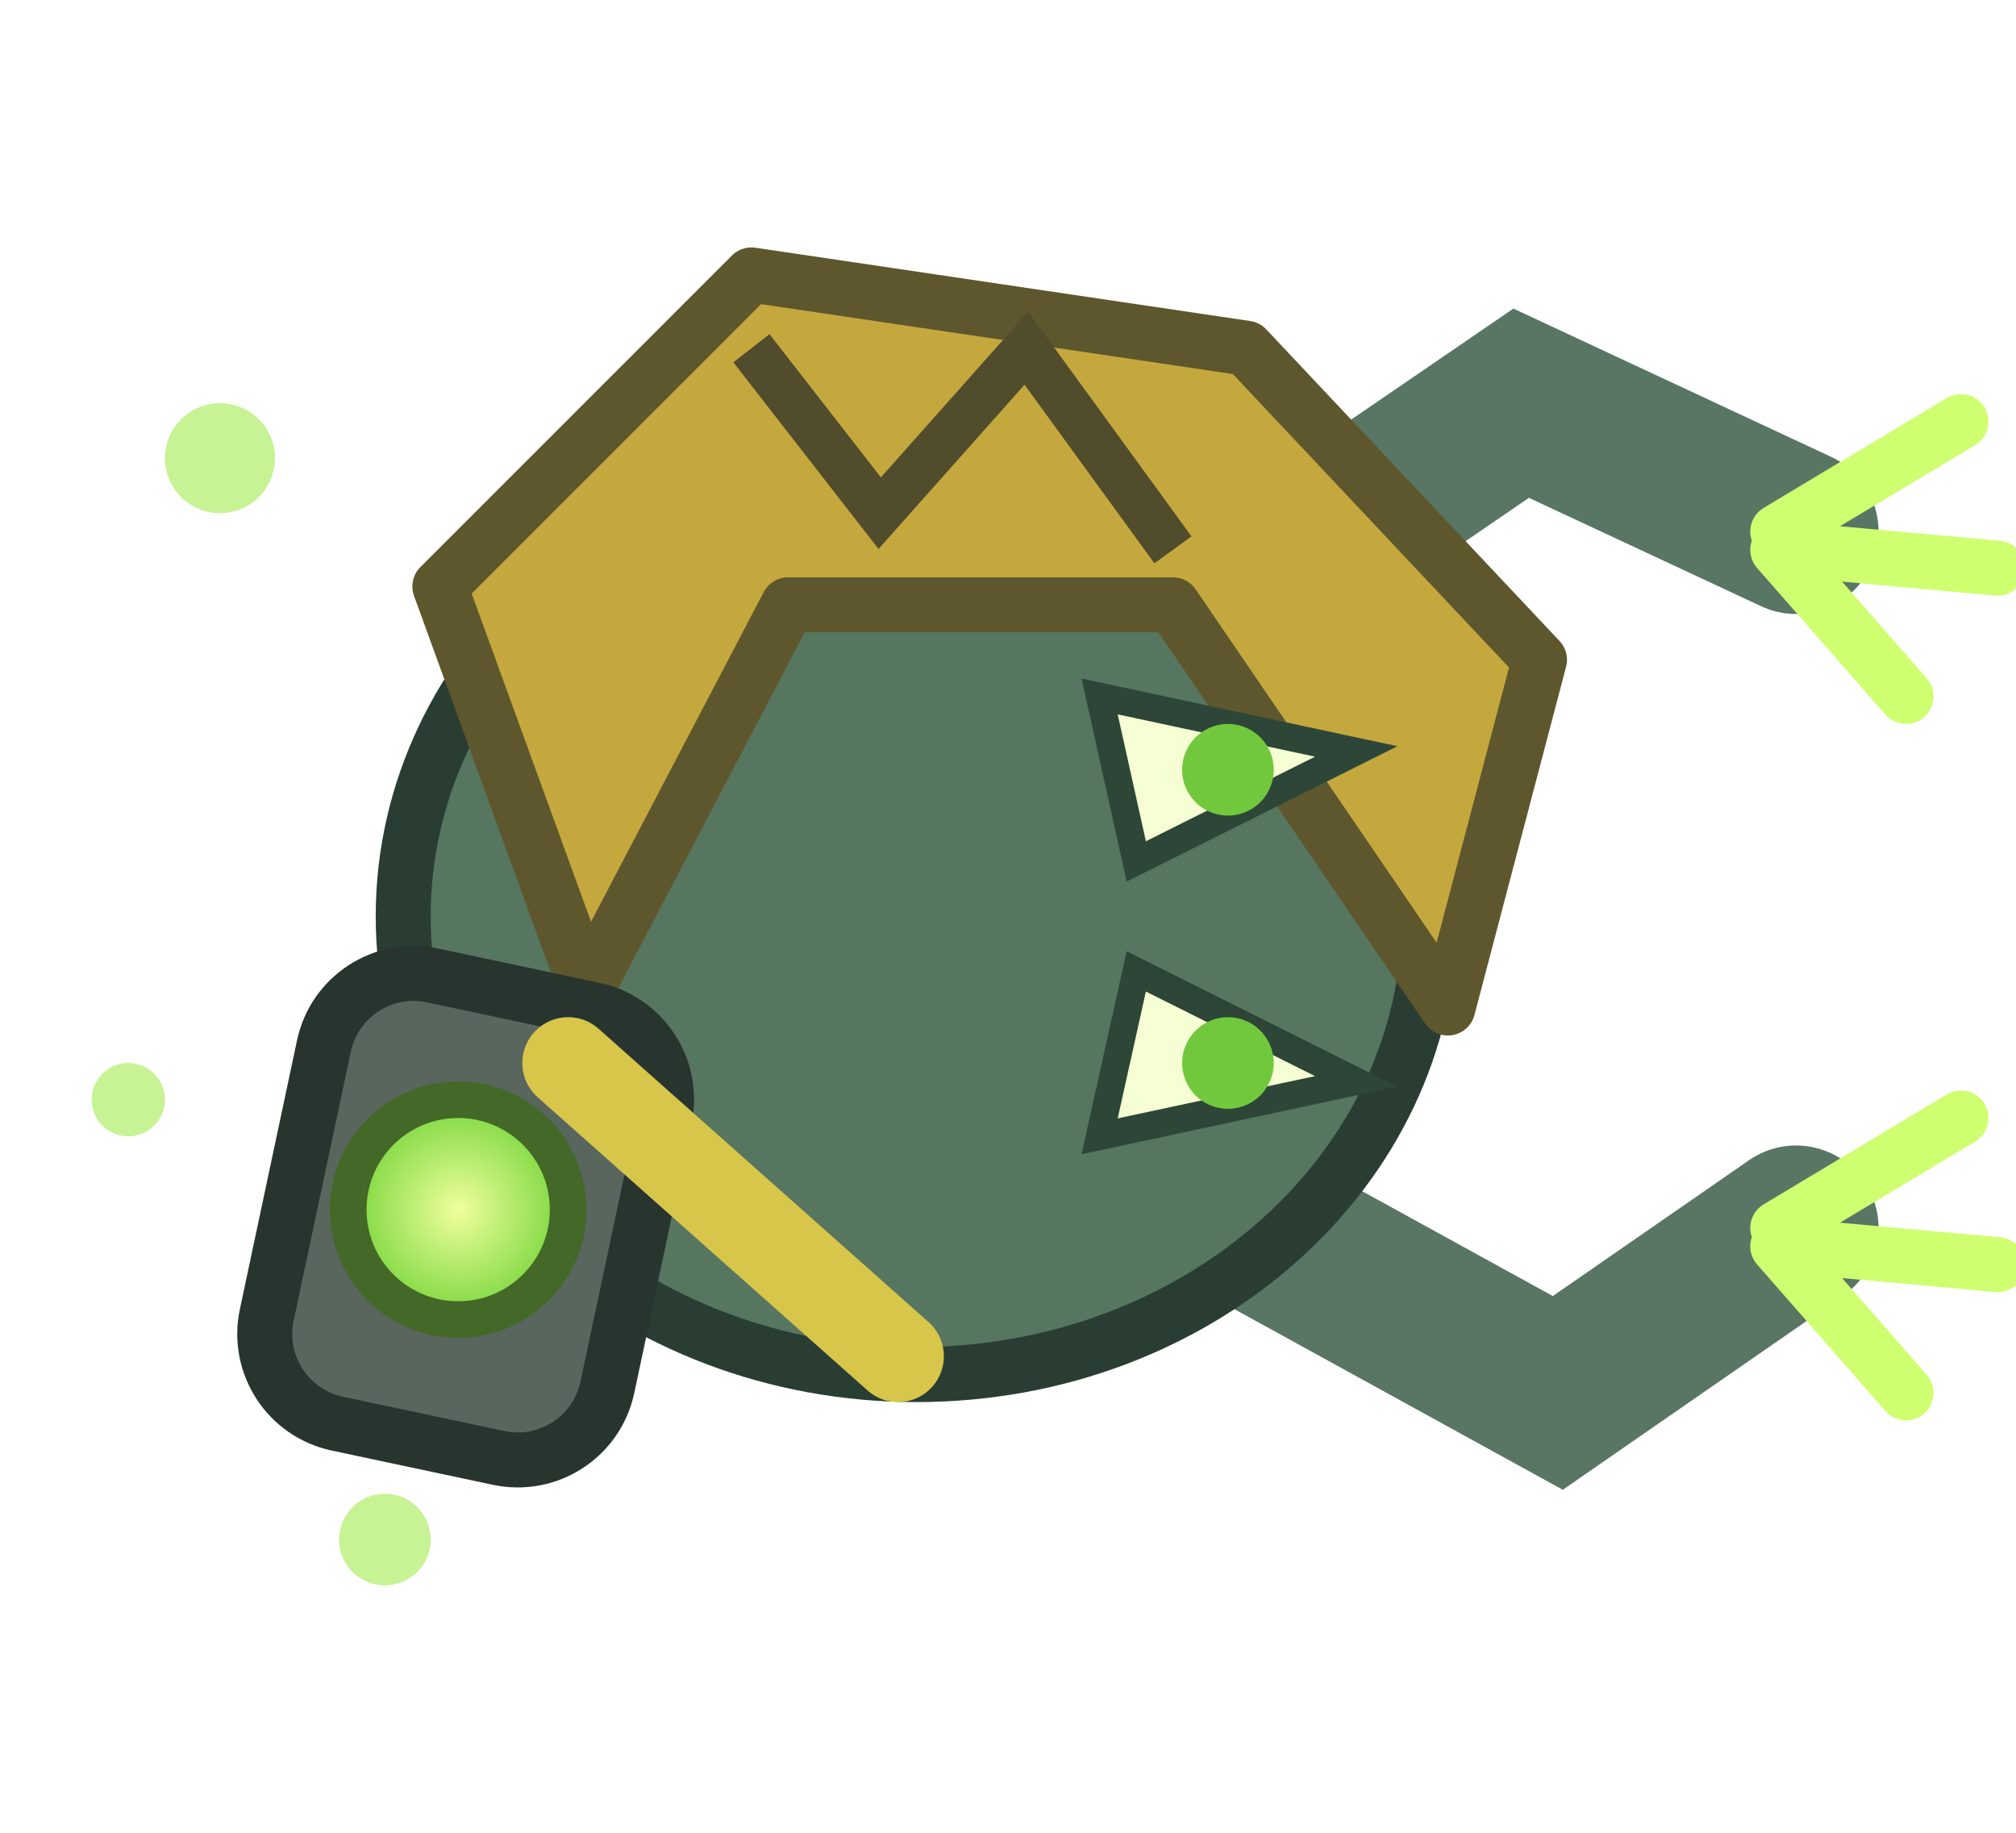
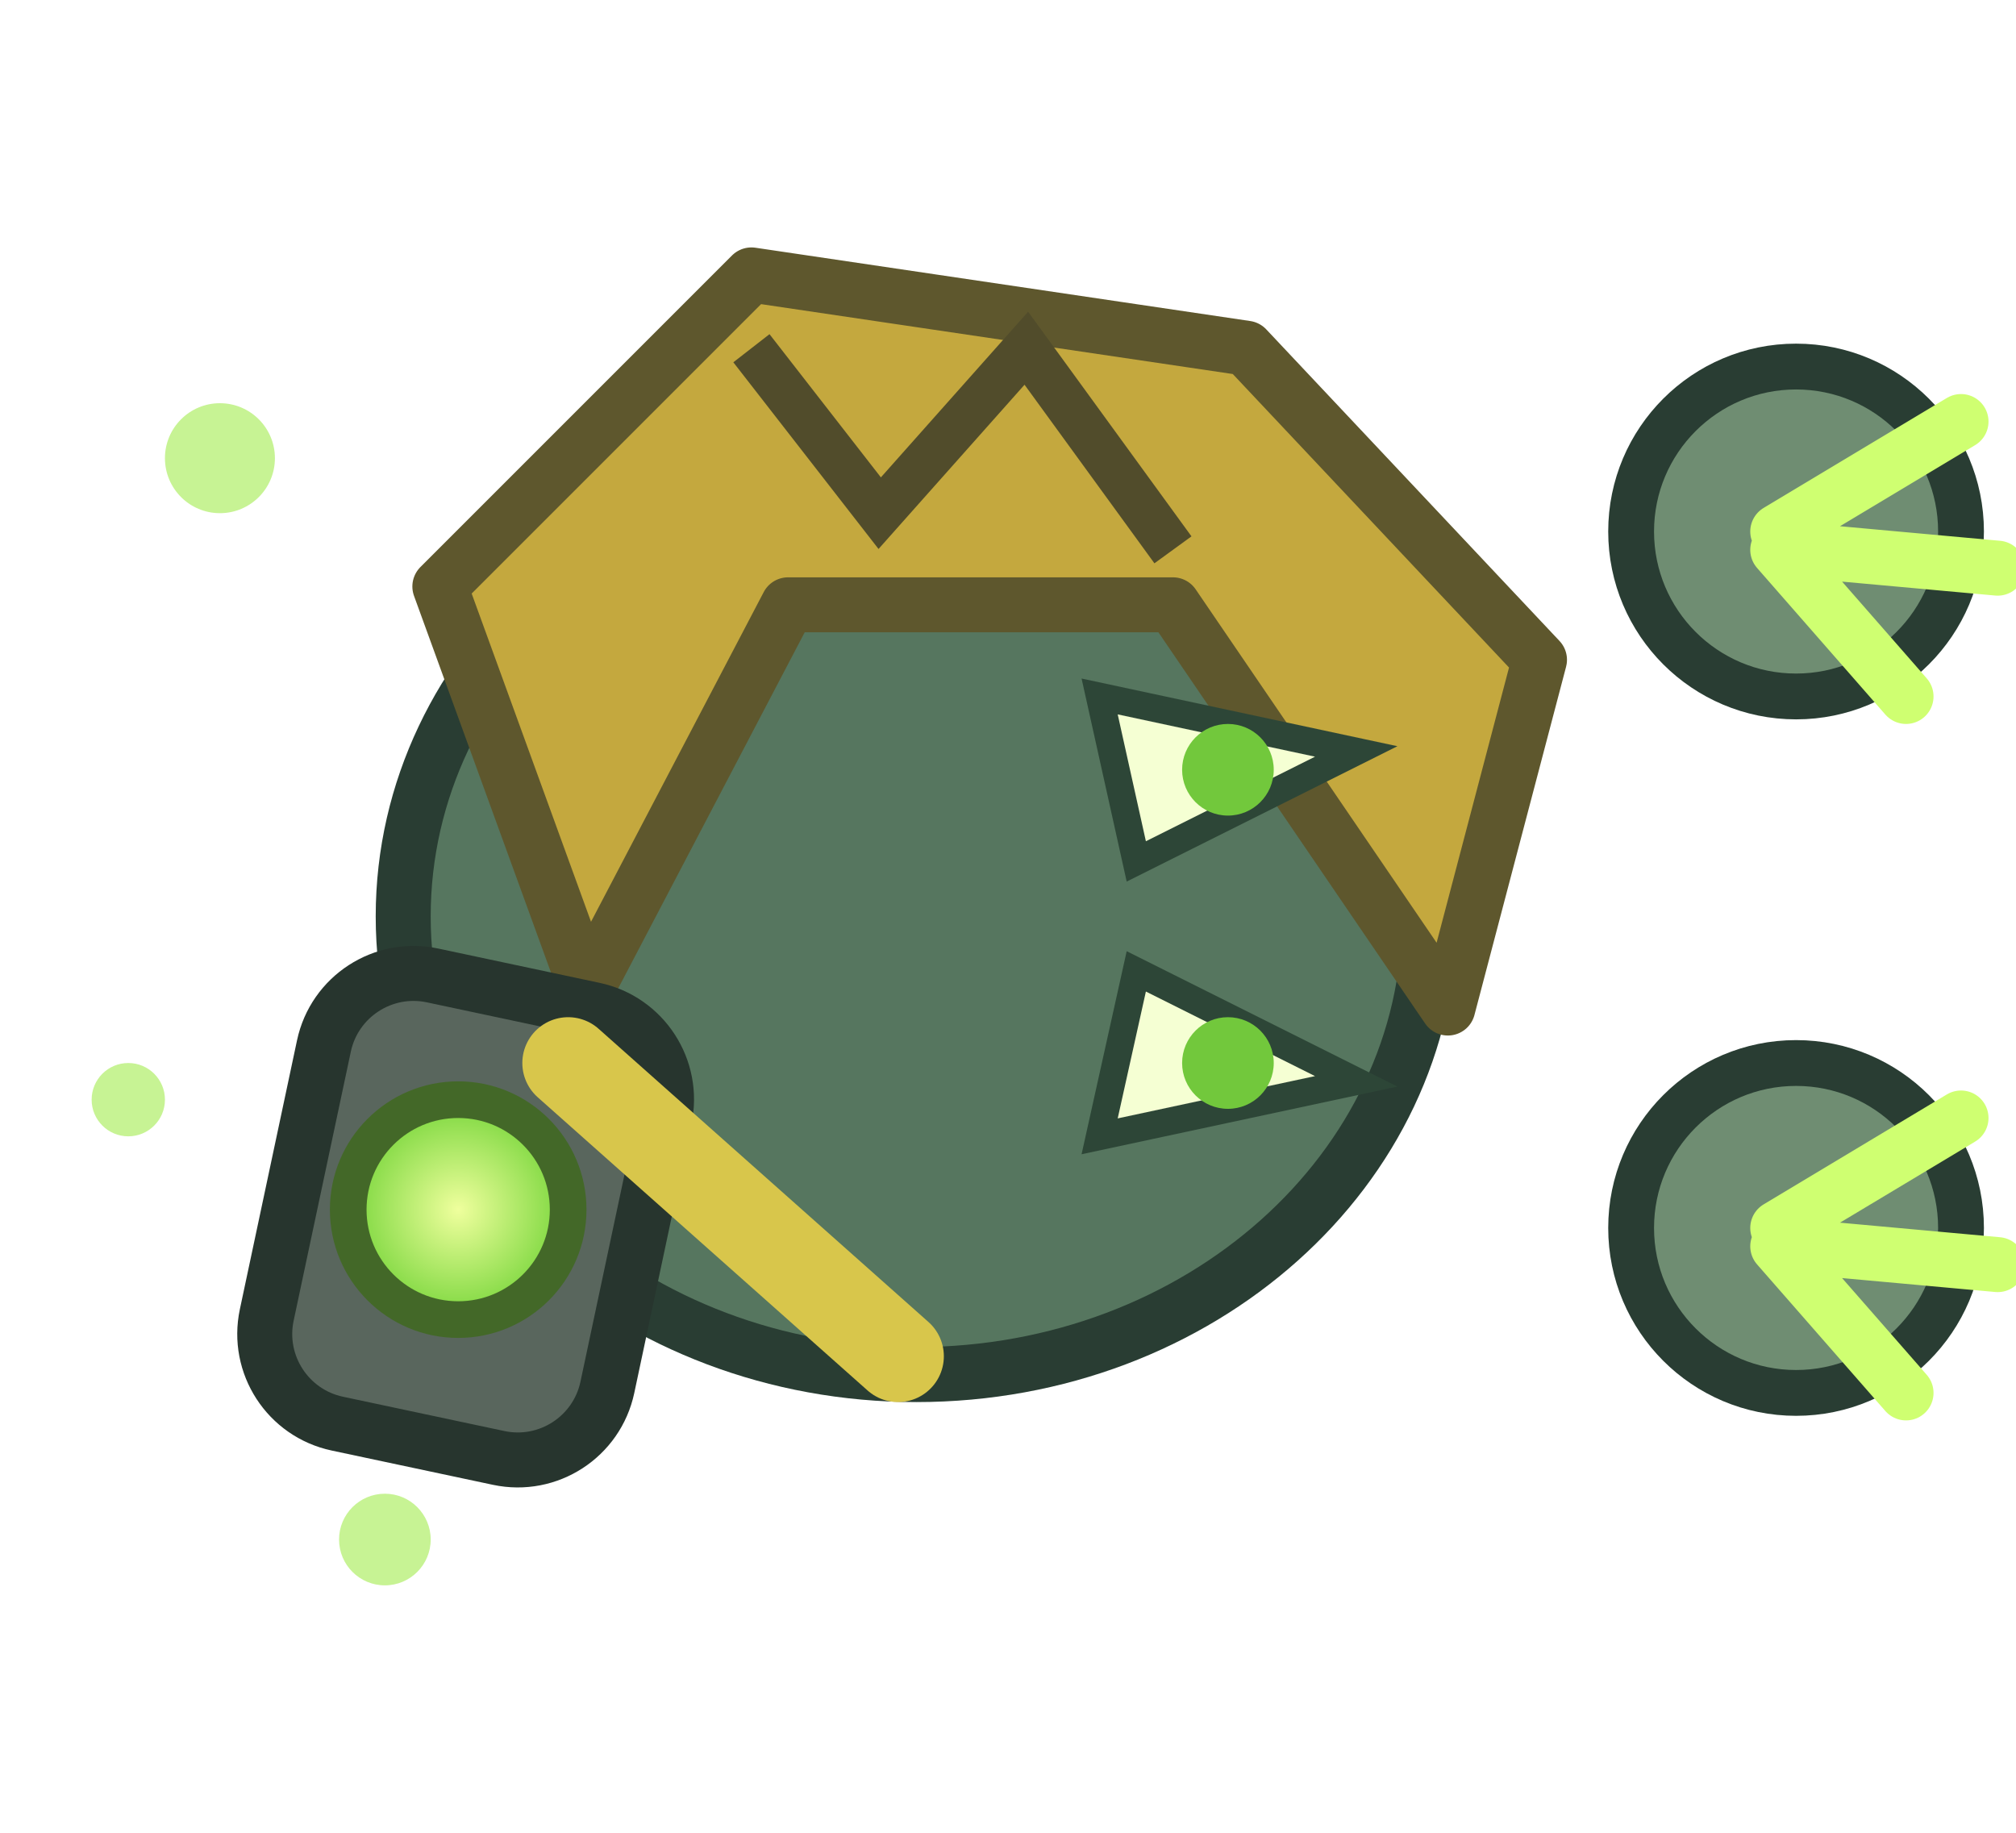
<svg xmlns="http://www.w3.org/2000/svg" viewBox="-55 -50 110 100" role="img" aria-labelledby="title description">
  <defs id="radstalker-definitions">
    <radialGradient id="radstalker-glow" cx="50%" cy="50%" r="50%">
      <stop offset="0" stop-color="#efff9d" />
      <stop offset="1" stop-color="#79d63c" />
    </radialGradient>
  </defs>
  <g id="radstalker-zombie">
    <g id="fallout-trail" fill="#a9ec5a" opacity=".65">
      <circle id="fallout-speck-one" cx="-43" cy="-25" r="3" />
      <circle id="fallout-speck-two" cx="-48" cy="10" r="2" />
      <circle id="fallout-speck-three" cx="-34" cy="34" r="2.5" />
    </g>
-     <g id="reaching-arms" fill="none" stroke="#587663" stroke-width="9" stroke-linecap="round">
-       <path id="upper-arm" d="M9-15 28-28 43-21" />
-       <path id="lower-arm" d="M10 15 30 26 43 17" />
+     <g id="floating-hands" fill="#6f8d72" stroke="#293d33" stroke-width="2.5">
+       <circle id="upper-hand" cx="43" cy="-21" r="9" />
+       <circle id="lower-hand" cx="43" cy="17" r="9" />
    </g>
    <g id="glowing-claws" fill="none" stroke="#cfff71" stroke-width="3" stroke-linecap="round">
      <path id="upper-claws" d="m42-21 10-6m-9 7 11 1m-12-1 7 8" />
      <path id="lower-claws" d="m42 17 10-6m-9 7 11 1m-12-1 7 8" />
    </g>
    <ellipse id="body" cx="-5" rx="28" ry="25" fill="#56765f" stroke="#293d33" stroke-width="3" />
    <path id="torn-hazard-hood" d="M-31-18-14-35 13-31 29-14 24 5 9-17-12-17-23 4Z" fill="#c4a83e" stroke="#5e572d" stroke-width="3" stroke-linejoin="round" />
    <path id="hood-tear" d="m-14-31 7 9 8-9 8 11" fill="none" stroke="#514c2b" stroke-width="2.5" />
    <rect id="radiation-canister" x="-39" y="4" width="19" height="25" rx="5" fill="#59665d" stroke="#27352e" stroke-width="3" transform="rotate(12 -29 16)" />
    <circle id="canister-core" cx="-30" cy="16" r="6" fill="url(#radstalker-glow)" stroke="#436828" stroke-width="2" />
    <g id="eyes" fill="#f5ffd3" stroke="#2d4637" stroke-width="1.5">
      <path id="upper-eye" d="m5-12 14 3-12 6Z" />
      <path id="lower-eye" d="m5 12 14-3-12-6Z" />
    </g>
    <g id="pupils" fill="#72c83c">
      <circle id="upper-pupil" cx="12" cy="-8" r="2.5" />
      <circle id="lower-pupil" cx="12" cy="8" r="2.5" />
    </g>
    <path id="warning-stripe" d="M-24 8-6 24" stroke="#d8c64b" stroke-width="5" stroke-linecap="round" />
  </g>
</svg>
